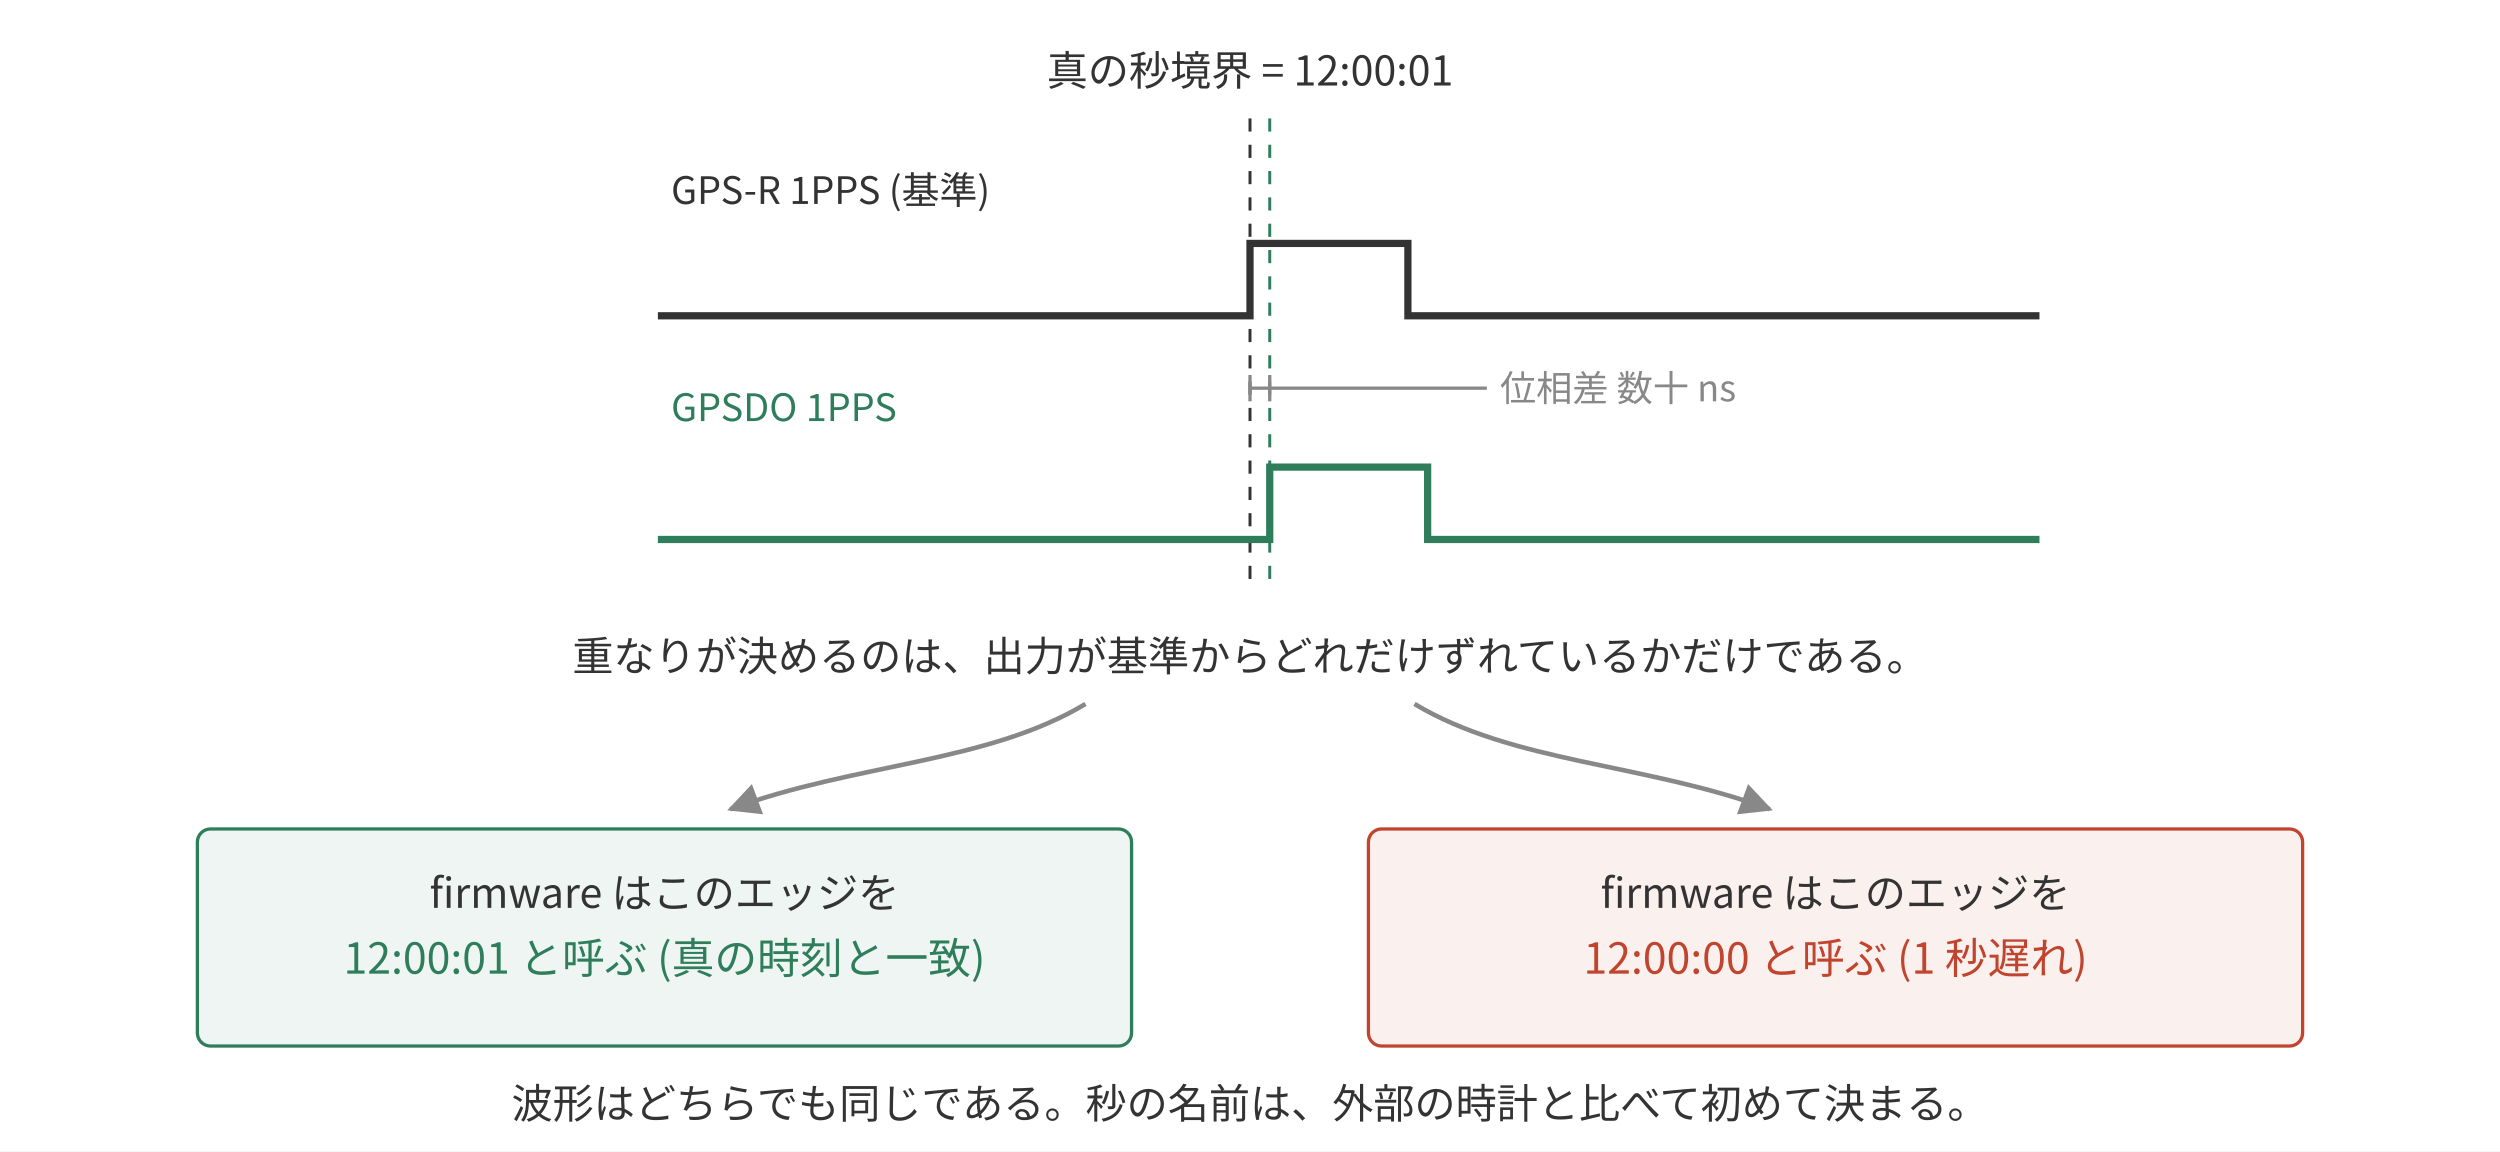
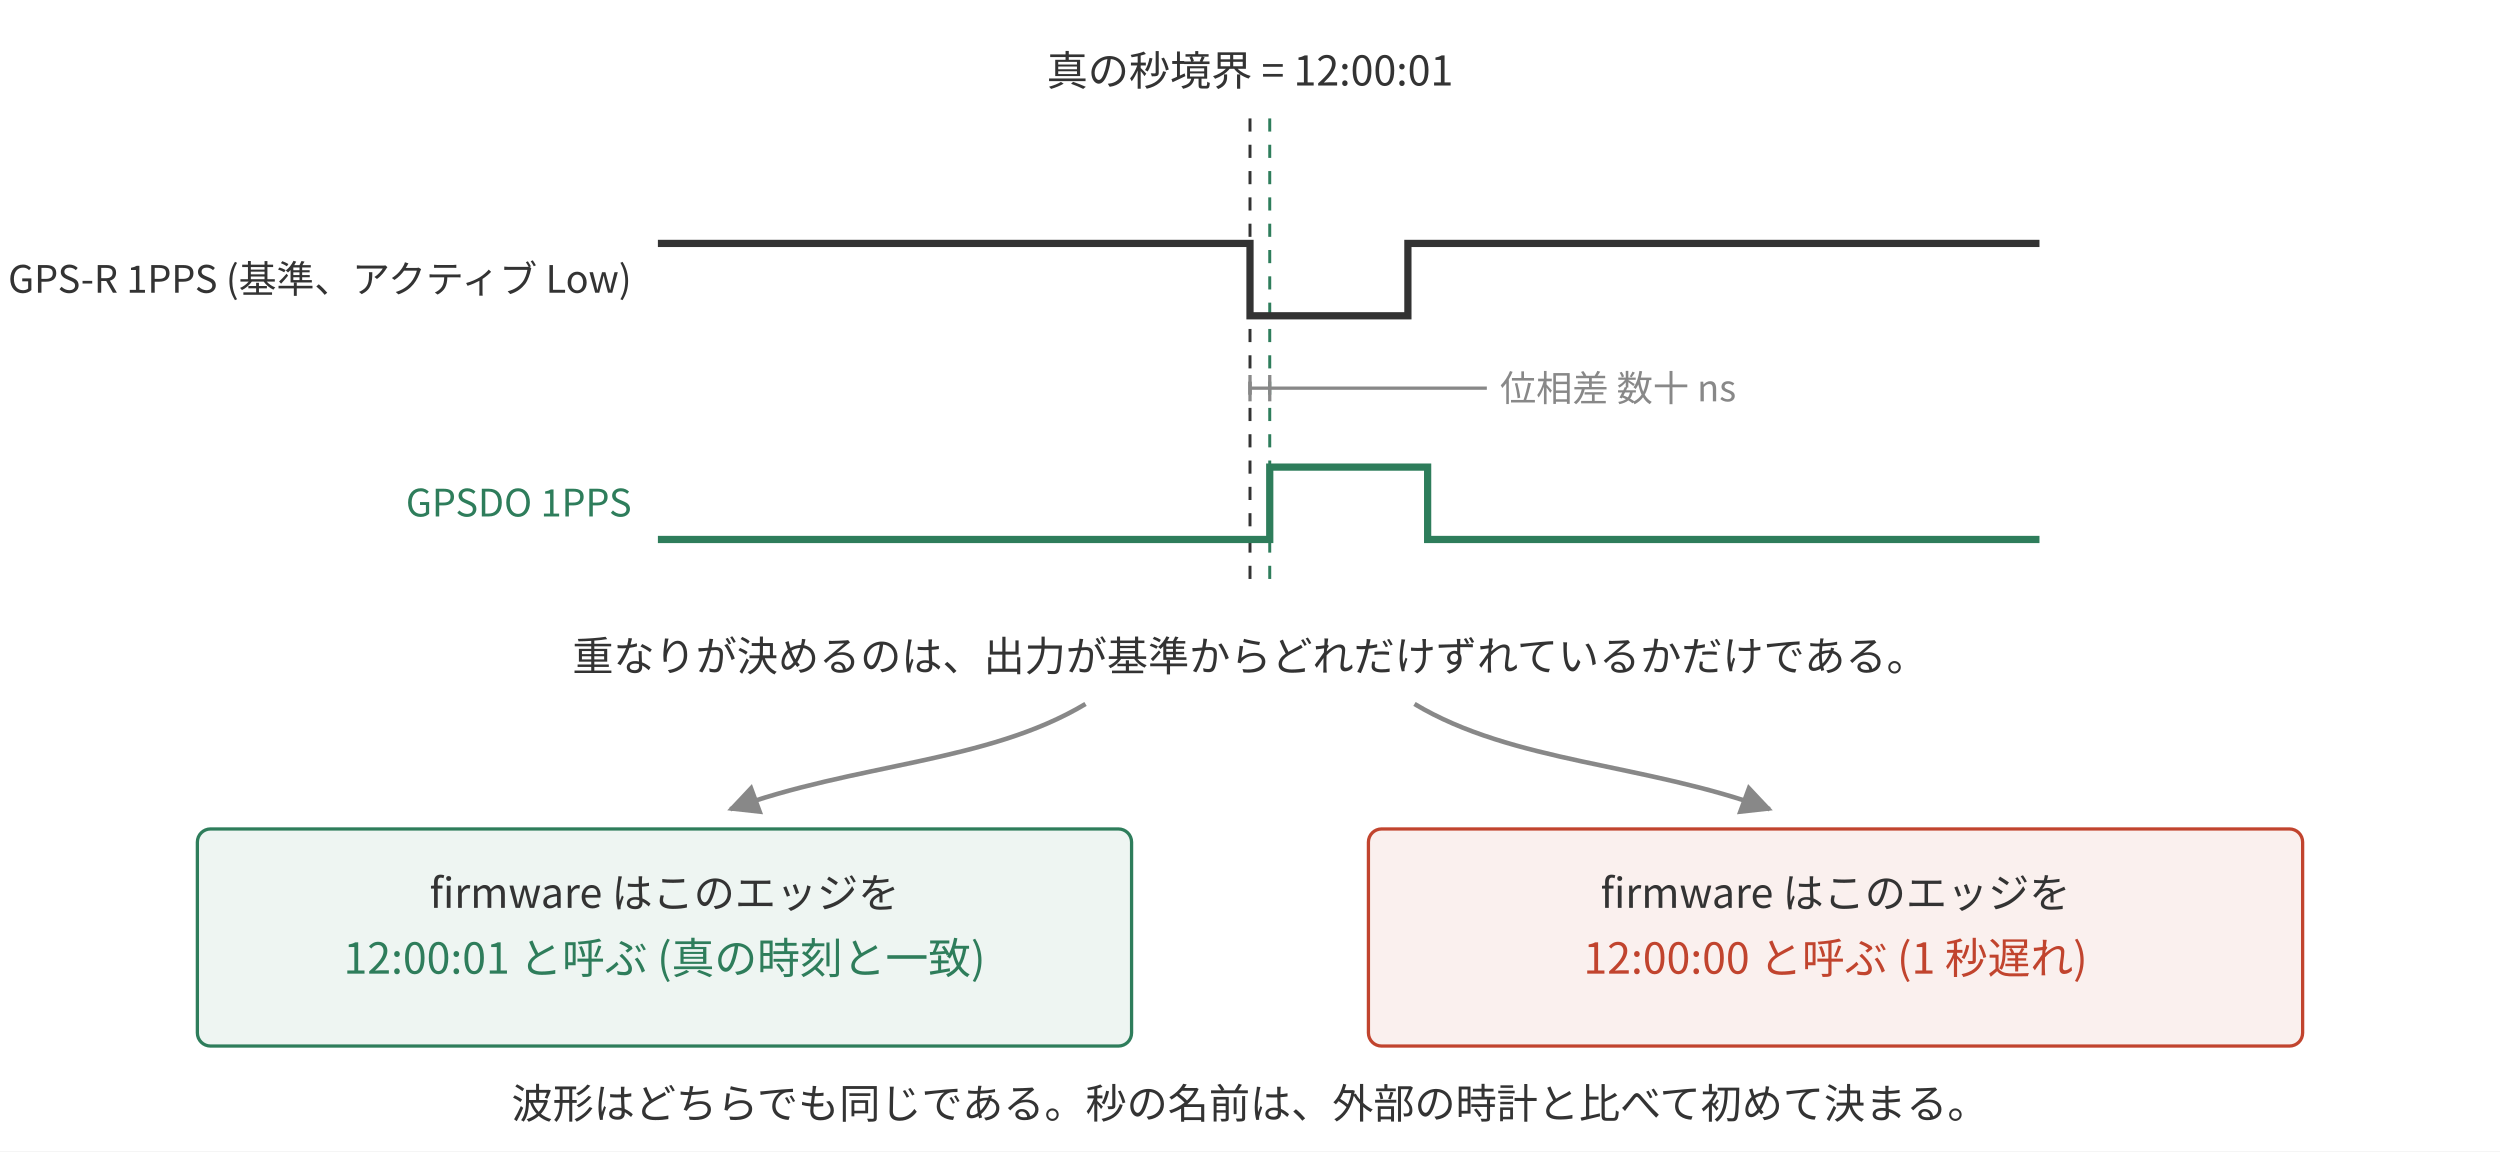
<svg xmlns="http://www.w3.org/2000/svg" viewBox="0 0 760 350" width="760" height="350" font-family="'Hiragino Sans','Noto Sans CJK JP','Noto Sans JP','Yu Gothic',Meiryo,sans-serif" role="img" aria-label="エッジが数十 ns で重なっていても、firmware がそのエッジに付けている秒は真の時刻と一致するとは限らない">
  <rect width="760" height="350" fill="#ffffff" />
  <defs>
    <marker id="d" viewBox="0 0 10 10" refX="9" refY="5" markerWidth="7" markerHeight="7" orient="auto">
      <path d="M0,0 L10,5 L0,10 z" fill="#888" />
    </marker>
  </defs>
  <text x="380" y="26" font-size="12.5" fill="#333" text-anchor="middle">真の秒境界 = 12:00:01</text>
  <line x1="380" y1="36" x2="380" y2="178" stroke="#333" stroke-width="0.9" stroke-dasharray="4 4" />
  <line x1="386" y1="36" x2="386" y2="178" stroke="#2e7d5b" stroke-width="0.9" stroke-dasharray="4 4" />
-   <text x="204" y="62" font-size="11.5" fill="#333">GPS-R 1PPS (基準)</text>
-   <path fill="none" stroke="#333" stroke-width="2.2" d="M200,96 L380,96 L380,74 L428,74 L428,96 L620,96" />
-   <text x="204" y="128" font-size="11.5" fill="#2e7d5b">GPSDO 1PPS</text>
+   <text x="192" y="89" font-size="11.5" fill="#333" text-anchor="end">GPS-R 1PPS (基準、アクティブ Low)</text>
+   <path fill="none" stroke="#333" stroke-width="2.2" d="M200,74 L380,74 L380,96 L428,96 L428,74 L620,74" />
+   <text x="192" y="157" font-size="11.5" fill="#2e7d5b" text-anchor="end">GPSDO 1PPS</text>
  <path fill="none" stroke="#2e7d5b" stroke-width="2.2" d="M200,164 L386,164 L386,142 L434,142 L434,164 L620,164" />
  <g stroke="#888" stroke-width="1">
    <line x1="380" y1="118" x2="386" y2="118" />
    <line x1="380" y1="114" x2="380" y2="122" />
    <line x1="386" y1="114" x2="386" y2="122" />
    <line x1="386" y1="118" x2="452" y2="118" />
  </g>
  <text x="456" y="122" font-size="11" fill="#888">位相差 数十 ns</text>
  <text x="380" y="204" font-size="12.5" fill="#333" text-anchor="middle">重なりが決めるのは、出力が基準からどれだけずれているかだけである。</text>
  <g stroke="#888" stroke-width="1.4" fill="none" marker-end="url(#d)">
    <path d="M330,214 C300,232 260,232 222,246" />
    <path d="M430,214 C460,232 500,232 538,246" />
  </g>
  <rect x="60" y="252" width="284" height="66" rx="4" fill="#2e7d5b" fill-opacity="0.08" stroke="#2e7d5b" />
  <text x="202" y="276" font-size="12.5" fill="#333" text-anchor="middle">firmware はこのエッジを</text>
  <text x="202" y="296" font-size="13" fill="#2e7d5b" text-anchor="middle">12:00:01 と呼ぶ (真の時刻と一致)</text>
  <rect x="416" y="252" width="284" height="66" rx="4" fill="#c1442e" fill-opacity="0.08" stroke="#c1442e" />
  <text x="558" y="276" font-size="12.5" fill="#333" text-anchor="middle">firmware はこのエッジを</text>
  <text x="558" y="296" font-size="13" fill="#c1442e" text-anchor="middle">12:00:00 と呼ぶ (1 秒遅れ)</text>
  <text x="380" y="340" font-size="12.5" fill="#333" text-anchor="middle">波形はどちらでも同じである。秒の名前は、外部の時計と比べて初めて決まる。</text>
</svg>
